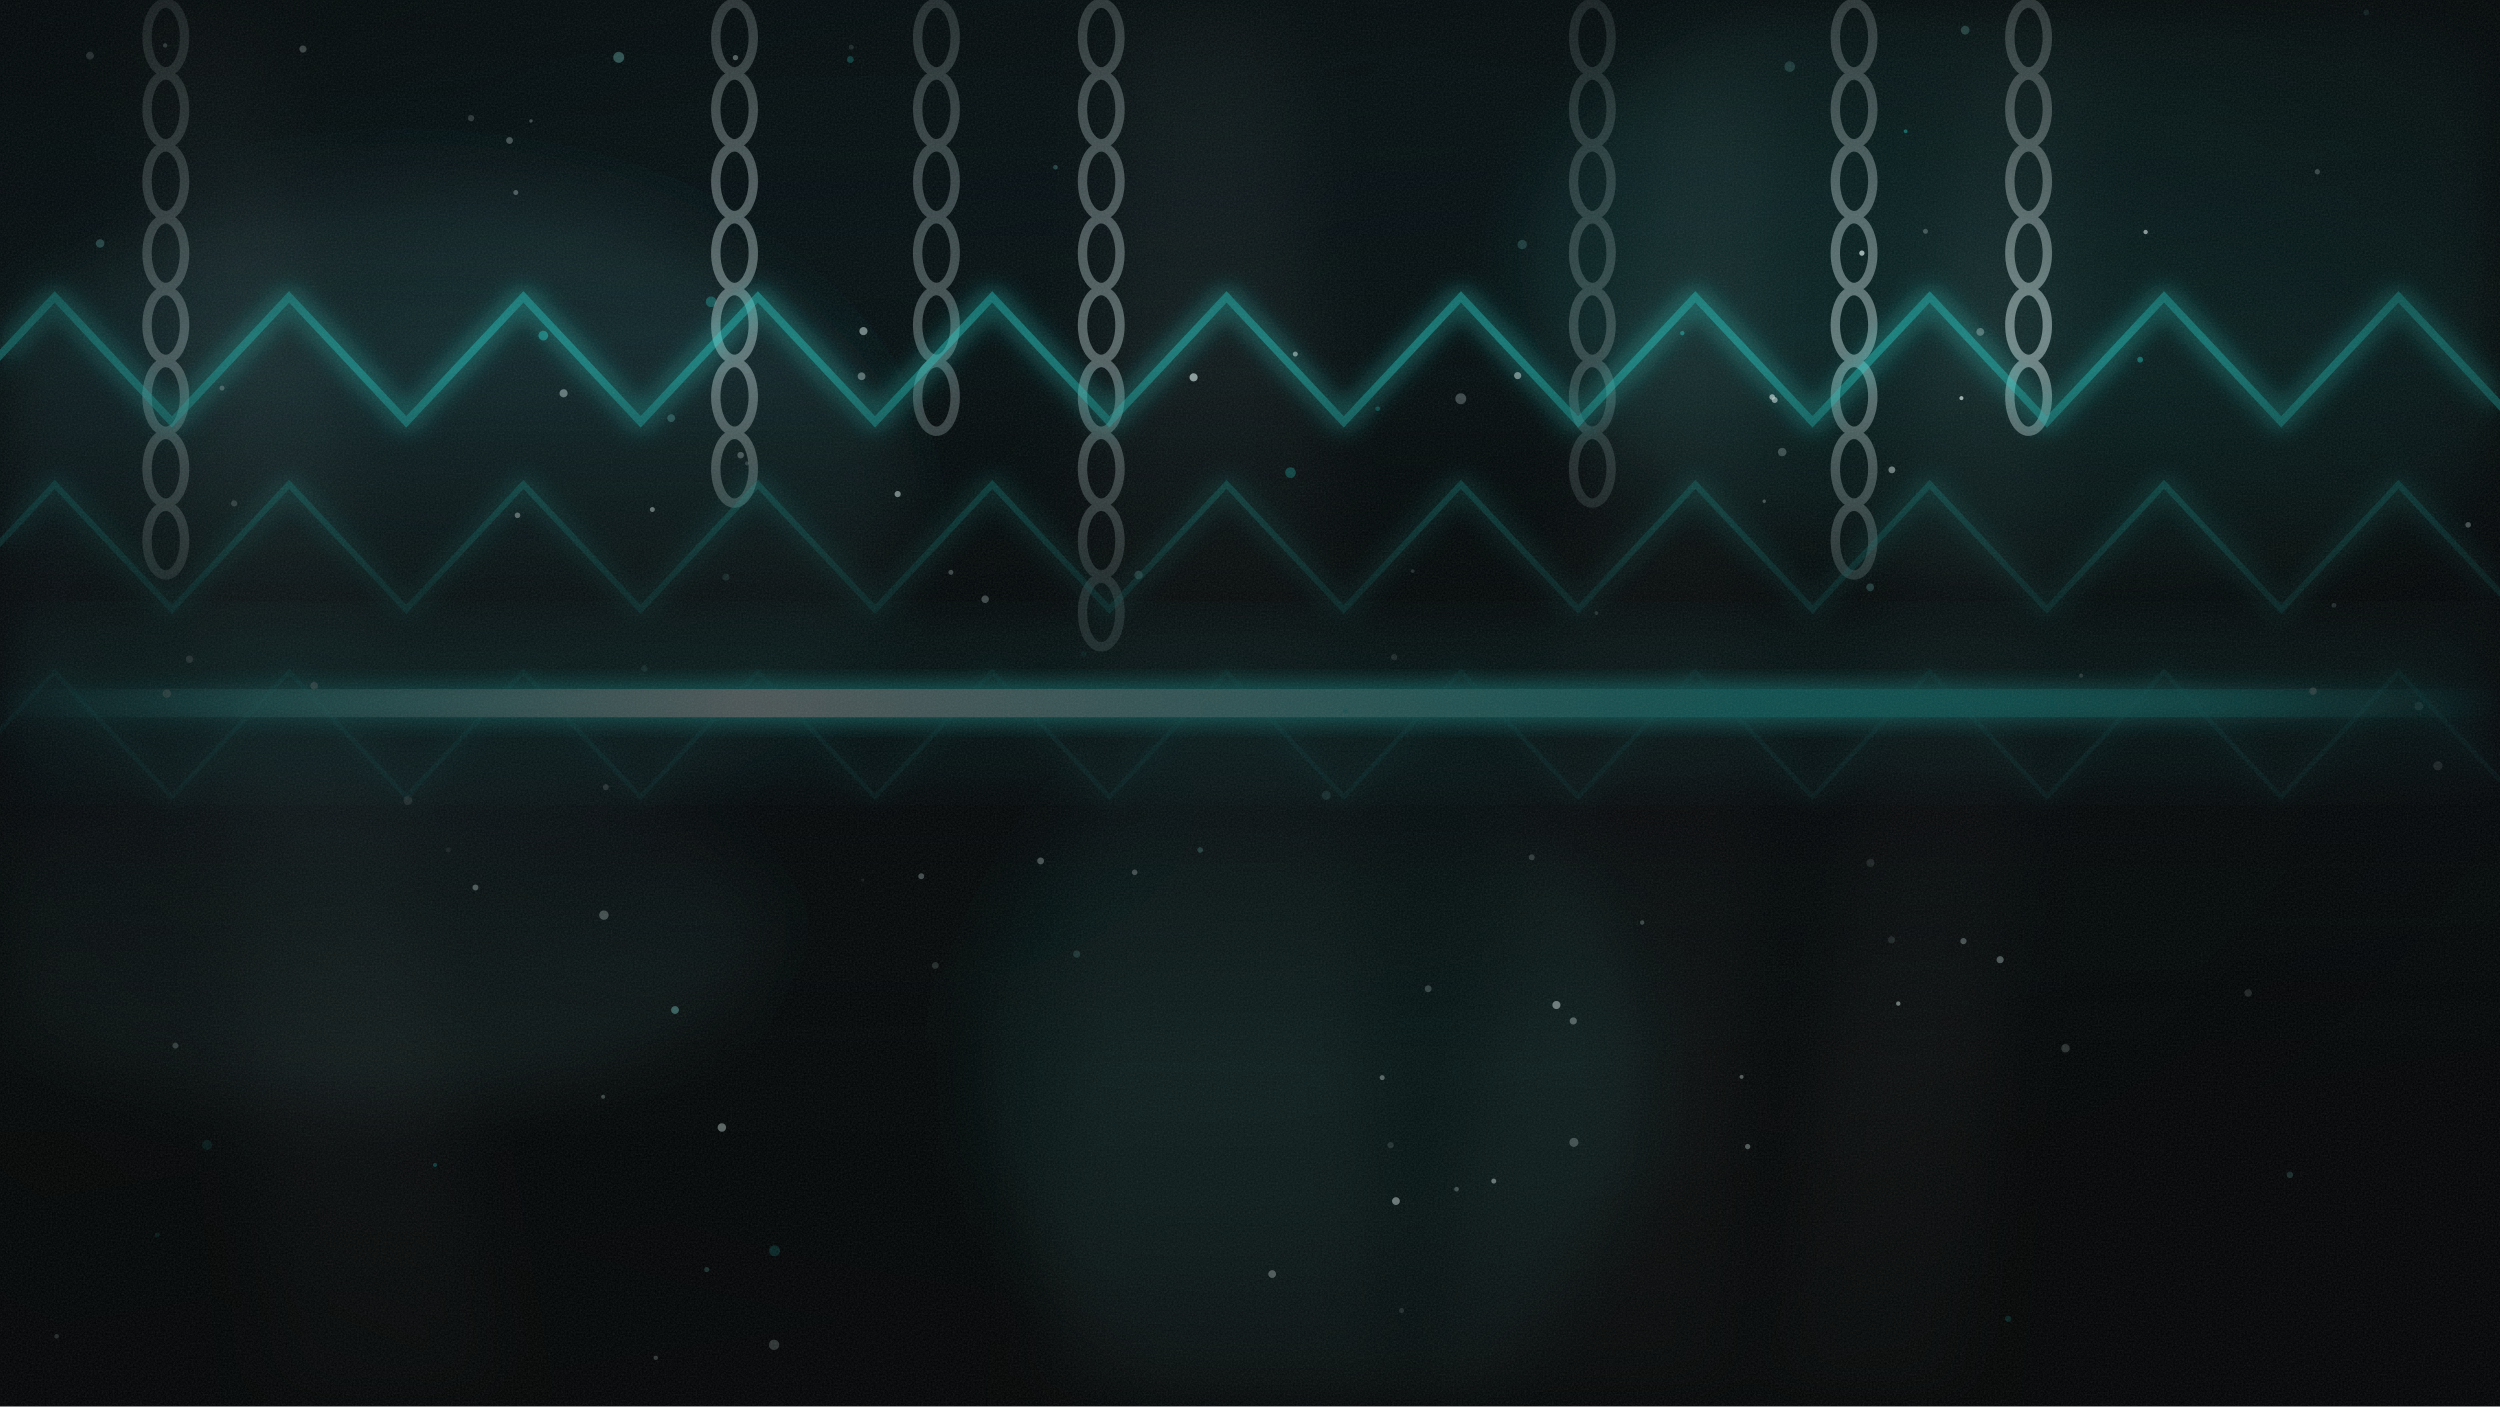
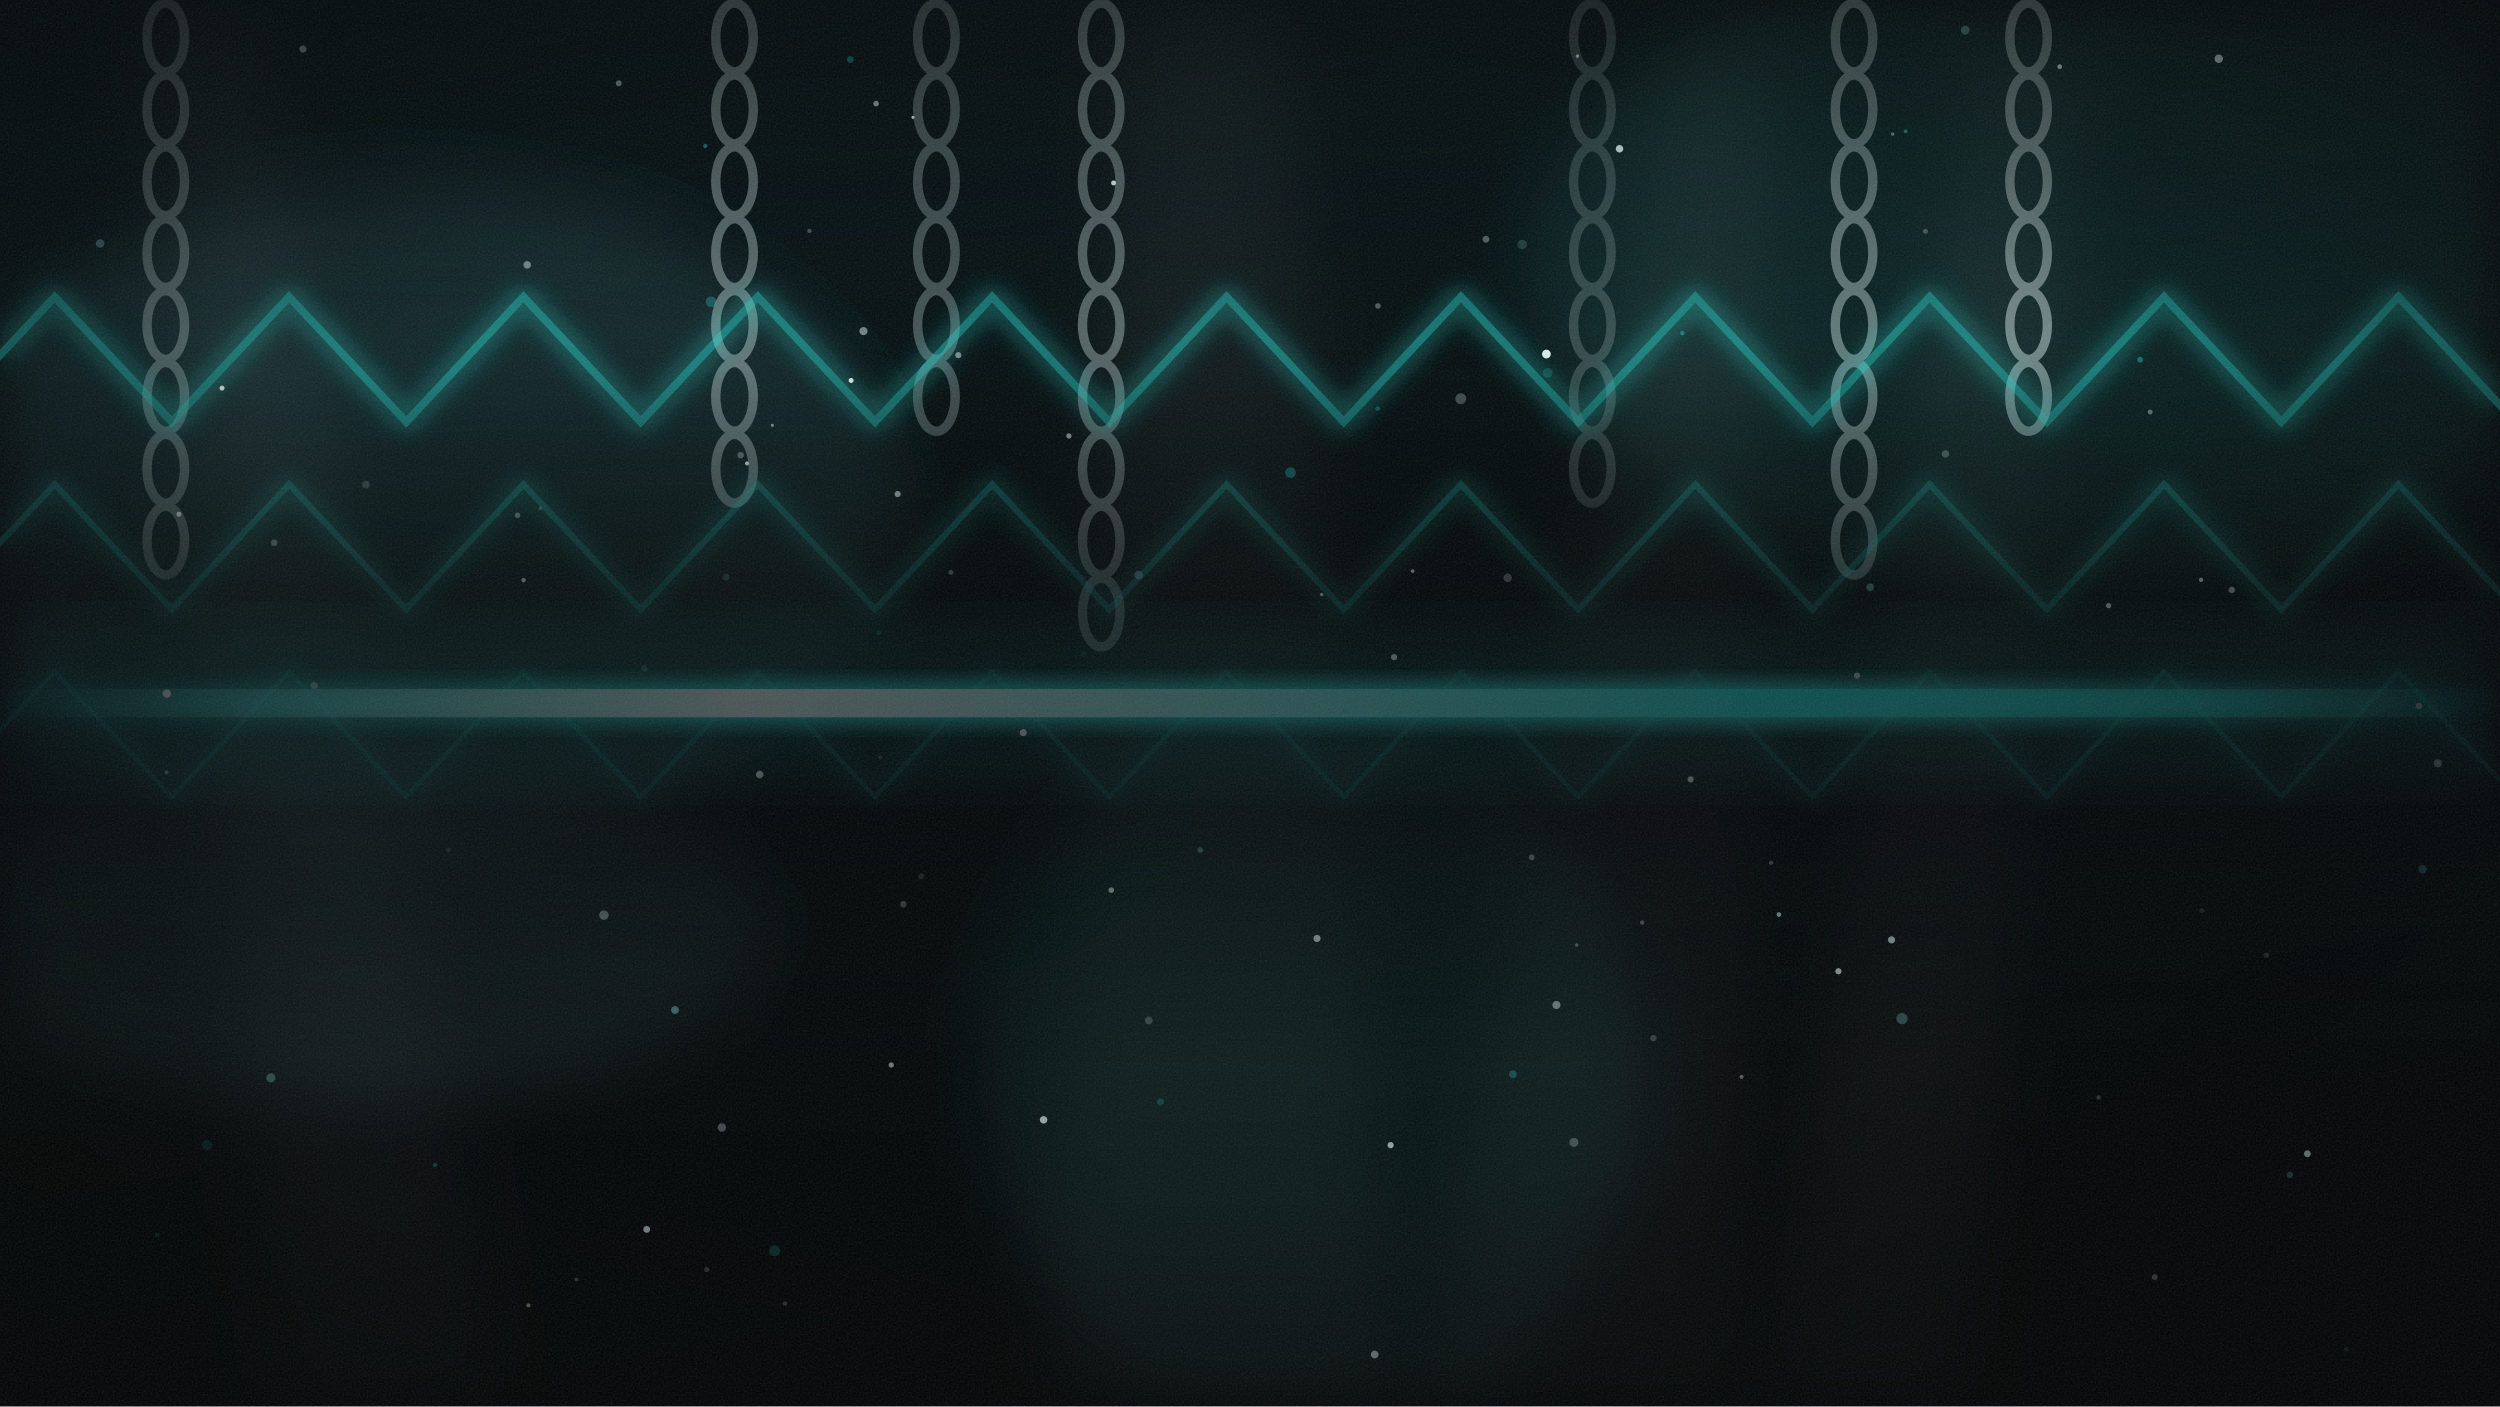
<svg xmlns="http://www.w3.org/2000/svg" class="art art--maniacal-chains" viewBox="0 0 1600 900" preserveAspectRatio="xMidYMid slice" role="img" aria-label="A cyan beam through mirrored zigzags and hanging chains">
  <defs>
    <linearGradient id="g-bg" x1="0" y1="0" x2="0.3" y2="1">
      <stop offset="0%" stop-color="#04181c" />
      <stop offset="58%" stop-color="#010708" />
      <stop offset="100%" stop-color="#000203" />
    </linearGradient>
    <linearGradient id="g-slab" x1="0" y1="0" x2="0.4" y2="1">
      <stop offset="0%" stop-color="#25e8e0" stop-opacity="0.42" />
      <stop offset="100%" stop-color="#000203" stop-opacity="0.72" />
    </linearGradient>
    <linearGradient id="g-blade" x1="0" y1="0" x2="1" y2="1">
      <stop offset="0%" stop-color="#e8fffe" stop-opacity="0.7" />
      <stop offset="60%" stop-color="#25e8e0" stop-opacity="0.28" />
      <stop offset="100%" stop-color="#8ff5f0" stop-opacity="0" />
    </linearGradient>
    <linearGradient id="g-beam" x1="0" y1="0" x2="1" y2="0">
      <stop offset="0%" stop-color="#25e8e0" stop-opacity="0" />
      <stop offset="30%" stop-color="#e8fffe" />
      <stop offset="70%" stop-color="#25e8e0" />
      <stop offset="100%" stop-color="#25e8e0" stop-opacity="0" />
    </linearGradient>
    <radialGradient id="g-orb" cx="42%" cy="38%" r="62%">
      <stop offset="0%" stop-color="#e8fffe" />
      <stop offset="38%" stop-color="#25e8e0" />
      <stop offset="78%" stop-color="#8ff5f0" stop-opacity="0.7" />
      <stop offset="100%" stop-color="#000203" />
    </radialGradient>
    <radialGradient id="g-halo" cx="50%" cy="50%" r="50%">
      <stop offset="0%" stop-color="#25e8e0" stop-opacity="0.42" />
      <stop offset="100%" stop-color="#25e8e0" stop-opacity="0" />
    </radialGradient>
    <linearGradient id="g-vig" x1="0" y1="0" x2="0" y2="1">
      <stop offset="0%" stop-color="#000203" stop-opacity="0.42" />
      <stop offset="26%" stop-color="#000203" stop-opacity="0.02" />
      <stop offset="100%" stop-color="#000203" stop-opacity="0.5" />
    </linearGradient>
    <filter id="g-glow" x="-70%" y="-70%" width="240%" height="240%">
      <feGaussianBlur stdDeviation="8" result="b" />
      <feFlood flood-color="#25e8e0" result="fc" />
      <feComposite in="fc" in2="b" operator="in" result="g" />
      <feMerge>
        <feMergeNode in="g" />
        <feMergeNode in="g" />
        <feMergeNode in="SourceGraphic" />
      </feMerge>
    </filter>
    <filter id="g-soft">
      <feGaussianBlur stdDeviation="20" />
    </filter>
    <radialGradient id="g-corner" cx="50%" cy="46%" r="72%">
      <stop offset="55%" stop-color="#000203" stop-opacity="0" />
      <stop offset="100%" stop-color="#000203" stop-opacity="0.72" />
    </radialGradient>
    <filter id="g-grain">
      <feTurbulence type="fractalNoise" baseFrequency="0.85" numOctaves="4" />
      <feColorMatrix type="saturate" values="0" />
    </filter>
  </defs>
  <rect width="1600" height="900" fill="url(#g-bg)" />
  <g filter="url(#g-soft)">
    <ellipse cx="226.3" cy="595.3" rx="260.4" ry="111.7" fill="#8ff5f0" opacity="0.1" />
    <ellipse cx="229.4" cy="265.9" rx="426.1" ry="111.4" fill="#04181c" opacity="0.1" />
    <ellipse cx="839.8" cy="686.2" rx="212.3" ry="234.7" fill="#25e8e0" opacity="0.1" />
    <ellipse cx="260.4" cy="329" rx="312.3" ry="209.7" fill="#8ff5f0" opacity="0.1" />
    <ellipse cx="438.1" cy="6" rx="452.7" ry="115.3" fill="#04181c" opacity="0.1" />
    <ellipse cx="522.6" cy="515.9" rx="241.6" ry="123.1" fill="#04181c" opacity="0.1" />
    <ellipse cx="106.7" cy="429.7" rx="436.9" ry="103.2" fill="#04181c" opacity="0.1" />
    <ellipse cx="1327.9" cy="170.9" rx="354.2" ry="209.1" fill="#25e8e0" opacity="0.1" />
  </g>
  <g filter="url(#g-soft)" opacity="0.5">
    <path d="M725.4 -101.8 L811.7 -101.8 L894.3 960 L664.7 960 Z" fill="#e8fffe" opacity="0.1" />
    <path d="M1261.7 28.3 L1335.3 28.3 L1250.6 960 L1121.1 960 Z" fill="#e8fffe" opacity="0.1" />
    <path d="M89.4 -3.3 L162.9 -3.3 L329.7 960 L185.2 960 Z" fill="#e8fffe" opacity="0.1" />
    <path d="M1225.2 27.2 L1309.7 27.2 L1530.3 960 L1314.9 960 Z" fill="#e8fffe" opacity="0" />
    <path d="M1068.7 39.2 L1137 39.2 L1105.7 960 L896 960 Z" fill="#e8fffe" opacity="0.1" />
  </g>
-   <g transform="translate(470.1 0)" fill="none" stroke="#e8fffe" stroke-width="6" opacity="0.40">
-     <ellipse cy="24" rx="12" ry="22" />
-     <ellipse cy="70" rx="12" ry="22" />
-     <ellipse cy="116" rx="12" ry="22" />
-     <ellipse cy="162" rx="12" ry="22" />
-     <ellipse cy="208" rx="12" ry="22" />
-     <ellipse cy="254" rx="12" ry="22" />
-     <ellipse cy="300" rx="12" ry="22" />
-   </g>
-   <g transform="translate(599.3 0)" fill="none" stroke="#e8fffe" stroke-width="6" opacity="0.30">
-     <ellipse cy="24" rx="12" ry="22" />
-     <ellipse cy="70" rx="12" ry="22" />
-     <ellipse cy="116" rx="12" ry="22" />
-     <ellipse cy="162" rx="12" ry="22" />
-     <ellipse cy="208" rx="12" ry="22" />
-     <ellipse cy="254" rx="12" ry="22" />
-   </g>
-   <g transform="translate(1298.3 0)" fill="none" stroke="#e8fffe" stroke-width="6" opacity="0.47">
-     <ellipse cy="24" rx="12" ry="22" />
-     <ellipse cy="70" rx="12" ry="22" />
-     <ellipse cy="116" rx="12" ry="22" />
-     <ellipse cy="162" rx="12" ry="22" />
-     <ellipse cy="208" rx="12" ry="22" />
-     <ellipse cy="254" rx="12" ry="22" />
-   </g>
-   <g transform="translate(704.8 0)" fill="none" stroke="#e8fffe" stroke-width="6" opacity="0.36">
-     <ellipse cy="24" rx="12" ry="22" />
-     <ellipse cy="70" rx="12" ry="22" />
-     <ellipse cy="116" rx="12" ry="22" />
-     <ellipse cy="162" rx="12" ry="22" />
-     <ellipse cy="208" rx="12" ry="22" />
-     <ellipse cy="254" rx="12" ry="22" />
-     <ellipse cy="300" rx="12" ry="22" />
-     <ellipse cy="346" rx="12" ry="22" />
-     <ellipse cy="392" rx="12" ry="22" />
-   </g>
-   <g transform="translate(106.1 0)" fill="none" stroke="#e8fffe" stroke-width="6" opacity="0.33">
-     <ellipse cy="24" rx="12" ry="22" />
-     <ellipse cy="70" rx="12" ry="22" />
-     <ellipse cy="116" rx="12" ry="22" />
-     <ellipse cy="162" rx="12" ry="22" />
-     <ellipse cy="208" rx="12" ry="22" />
-     <ellipse cy="254" rx="12" ry="22" />
-     <ellipse cy="300" rx="12" ry="22" />
-     <ellipse cy="346" rx="12" ry="22" />
-   </g>
-   <g transform="translate(1186.6 0)" fill="none" stroke="#e8fffe" stroke-width="6" opacity="0.42">
-     <ellipse cy="24" rx="12" ry="22" />
-     <ellipse cy="70" rx="12" ry="22" />
-     <ellipse cy="116" rx="12" ry="22" />
-     <ellipse cy="162" rx="12" ry="22" />
-     <ellipse cy="208" rx="12" ry="22" />
-     <ellipse cy="254" rx="12" ry="22" />
-     <ellipse cy="300" rx="12" ry="22" />
-     <ellipse cy="346" rx="12" ry="22" />
-   </g>
-   <g transform="translate(1019.1 0)" fill="none" stroke="#e8fffe" stroke-width="6" opacity="0.20">
-     <ellipse cy="24" rx="12" ry="22" />
-     <ellipse cy="70" rx="12" ry="22" />
-     <ellipse cy="116" rx="12" ry="22" />
-     <ellipse cy="162" rx="12" ry="22" />
-     <ellipse cy="208" rx="12" ry="22" />
-     <ellipse cy="254" rx="12" ry="22" />
-     <ellipse cy="300" rx="12" ry="22" />
-   </g>
-   <path d="M-40 270 L35 190 L110 270 L185 190 L260 270 L335 190 L410 270 L485 190 L560 270 L635 190 L710 270 L785 190 L860 270 L935 190 L1010 270 L1085 190 L1160 270 L1235 190 L1310 270 L1385 190 L1460 270 L1535 190 L1610 270 L1685 190 L1760 270" fill="none" stroke="#25e8e0" stroke-width="5" opacity="0.50" filter="url(#g-glow)" />
-   <path d="M-40 390 L35 310 L110 390 L185 310 L260 390 L335 310 L410 390 L485 310 L560 390 L635 310 L710 390 L785 310 L860 390 L935 310 L1010 390 L1085 310 L1160 390 L1235 310 L1310 390 L1385 310 L1460 390 L1535 310 L1610 390 L1685 310 L1760 390" fill="none" stroke="#25e8e0" stroke-width="4" opacity="0.37" filter="url(#g-glow)" />
-   <path d="M-40 510 L35 430 L110 510 L185 430 L260 510 L335 430 L410 510 L485 430 L560 510 L635 430 L710 510 L785 430 L860 510 L935 430 L1010 510 L1085 430 L1160 510 L1235 430 L1310 510 L1385 430 L1460 510 L1535 430 L1610 510 L1685 430 L1760 510" fill="none" stroke="#25e8e0" stroke-width="3" opacity="0.24" filter="url(#g-glow)" />
+   <g class="mo-bob" style="--dur:5.5s;--dy:16">
+     <g transform="translate(470.1 0)" fill="none" stroke="#e8fffe" stroke-width="6" opacity="0.40">
+       <ellipse cy="24" rx="12" ry="22" />
+       <ellipse cy="70" rx="12" ry="22" />
+       <ellipse cy="116" rx="12" ry="22" />
+       <ellipse cy="162" rx="12" ry="22" />
+       <ellipse cy="208" rx="12" ry="22" />
+       <ellipse cy="254" rx="12" ry="22" />
+       <ellipse cy="300" rx="12" ry="22" />
+     </g>
+     <g transform="translate(599.3 0)" fill="none" stroke="#e8fffe" stroke-width="6" opacity="0.30">
+       <ellipse cy="24" rx="12" ry="22" />
+       <ellipse cy="70" rx="12" ry="22" />
+       <ellipse cy="116" rx="12" ry="22" />
+       <ellipse cy="162" rx="12" ry="22" />
+       <ellipse cy="208" rx="12" ry="22" />
+       <ellipse cy="254" rx="12" ry="22" />
+     </g>
+     <g transform="translate(1298.3 0)" fill="none" stroke="#e8fffe" stroke-width="6" opacity="0.47">
+       <ellipse cy="24" rx="12" ry="22" />
+       <ellipse cy="70" rx="12" ry="22" />
+       <ellipse cy="116" rx="12" ry="22" />
+       <ellipse cy="162" rx="12" ry="22" />
+       <ellipse cy="208" rx="12" ry="22" />
+       <ellipse cy="254" rx="12" ry="22" />
+     </g>
+     <g transform="translate(704.8 0)" fill="none" stroke="#e8fffe" stroke-width="6" opacity="0.36">
+       <ellipse cy="24" rx="12" ry="22" />
+       <ellipse cy="70" rx="12" ry="22" />
+       <ellipse cy="116" rx="12" ry="22" />
+       <ellipse cy="162" rx="12" ry="22" />
+       <ellipse cy="208" rx="12" ry="22" />
+       <ellipse cy="254" rx="12" ry="22" />
+       <ellipse cy="300" rx="12" ry="22" />
+       <ellipse cy="346" rx="12" ry="22" />
+       <ellipse cy="392" rx="12" ry="22" />
+     </g>
+     <g transform="translate(106.1 0)" fill="none" stroke="#e8fffe" stroke-width="6" opacity="0.33">
+       <ellipse cy="24" rx="12" ry="22" />
+       <ellipse cy="70" rx="12" ry="22" />
+       <ellipse cy="116" rx="12" ry="22" />
+       <ellipse cy="162" rx="12" ry="22" />
+       <ellipse cy="208" rx="12" ry="22" />
+       <ellipse cy="254" rx="12" ry="22" />
+       <ellipse cy="300" rx="12" ry="22" />
+       <ellipse cy="346" rx="12" ry="22" />
+     </g>
+     <g transform="translate(1186.6 0)" fill="none" stroke="#e8fffe" stroke-width="6" opacity="0.42">
+       <ellipse cy="24" rx="12" ry="22" />
+       <ellipse cy="70" rx="12" ry="22" />
+       <ellipse cy="116" rx="12" ry="22" />
+       <ellipse cy="162" rx="12" ry="22" />
+       <ellipse cy="208" rx="12" ry="22" />
+       <ellipse cy="254" rx="12" ry="22" />
+       <ellipse cy="300" rx="12" ry="22" />
+       <ellipse cy="346" rx="12" ry="22" />
+     </g>
+     <g transform="translate(1019.1 0)" fill="none" stroke="#e8fffe" stroke-width="6" opacity="0.20">
+       <ellipse cy="24" rx="12" ry="22" />
+       <ellipse cy="70" rx="12" ry="22" />
+       <ellipse cy="116" rx="12" ry="22" />
+       <ellipse cy="162" rx="12" ry="22" />
+       <ellipse cy="208" rx="12" ry="22" />
+       <ellipse cy="254" rx="12" ry="22" />
+       <ellipse cy="300" rx="12" ry="22" />
+     </g>
+   </g>
+   <g class="mo-drift" style="--dur:18s;--dx:-70;--dy:0">
+     <path d="M-40 270 L35 190 L110 270 L185 190 L260 270 L335 190 L410 270 L485 190 L560 270 L635 190 L710 270 L785 190 L860 270 L935 190 L1010 270 L1085 190 L1160 270 L1235 190 L1310 270 L1385 190 L1460 270 L1535 190 L1610 270 L1685 190 L1760 270" fill="none" stroke="#25e8e0" stroke-width="5" opacity="0.50" filter="url(#g-glow)" />
+     <path d="M-40 390 L35 310 L110 390 L185 310 L260 390 L335 310 L410 390 L485 310 L560 390 L635 310 L710 390 L785 310 L860 390 L935 310 L1010 390 L1085 310 L1160 390 L1235 310 L1310 390 L1385 310 L1460 390 L1535 310 L1610 390 L1685 310 L1760 390" fill="none" stroke="#25e8e0" stroke-width="4" opacity="0.37" filter="url(#g-glow)" />
+     <path d="M-40 510 L35 430 L110 510 L185 430 L260 510 L335 430 L410 510 L485 430 L560 510 L635 430 L710 510 L785 430 L860 510 L935 430 L1010 510 L1085 430 L1160 510 L1235 430 L1310 510 L1385 430 L1460 510 L1535 430 L1610 510 L1685 430 L1760 510" fill="none" stroke="#25e8e0" stroke-width="3" opacity="0.24" filter="url(#g-glow)" />
+   </g>
  <rect x="0" y="396" width="1600" height="108" fill="#25e8e0" opacity="0.16" filter="url(#g-soft)" />
  <rect x="0" y="441" width="1600" height="18" fill="url(#g-beam)" filter="url(#g-glow)" />
  <g fill="#e8fffe">
-     <circle cx="890" cy="732.9" r="2.0" opacity="0.21" />
-     <circle cx="971.3" cy="240.4" r="2.3" opacity="0.51" />
-     <circle cx="893.4" cy="768.7" r="2.5" opacity="0.75" />
-     <circle cx="1267.4" cy="212.4" r="2.5" opacity="0.31" />
-     <circle cx="589.6" cy="560.8" r="1.9" opacity="0.71" />
-     <circle cx="149.8" cy="322.2" r="2.0" opacity="0.32" />
-     <circle cx="1373.2" cy="148.5" r="1.4" opacity="0.81" />
-     <circle cx="261.1" cy="512.4" r="2.8" opacity="0.35" />
-     <circle cx="1483.1" cy="109.9" r="1.7" opacity="0.43" />
-     <circle cx="142.1" cy="248.4" r="1.6" opacity="0.31" />
-     <circle cx="1118.5" cy="733.8" r="1.7" opacity="0.54" />
-     <circle cx="1134.2" cy="254.1" r="1.8" opacity="0.68" />
-     <circle cx="904.1" cy="365.5" r="1.2" opacity="0.38" />
-     <circle cx="598.6" cy="617.9" r="2.2" opacity="0.26" />
-     <circle cx="1210.8" cy="300.7" r="2.2" opacity="0.71" />
-     <circle cx="892.2" cy="420.6" r="2.0" opacity="0.34" />
-     <circle cx="121.3" cy="421.9" r="2.4" opacity="0.40" />
-     <circle cx="1214.9" cy="642.3" r="1.4" opacity="0.76" />
-     <circle cx="1480.3" cy="442.3" r="2.4" opacity="0.53" />
-     <circle cx="608.6" cy="366.3" r="1.6" opacity="0.69" />
-     <circle cx="814.2" cy="815.4" r="2.5" opacity="0.63" />
-     <circle cx="326.1" cy="89.9" r="2.2" opacity="0.44" />
-     <circle cx="105.7" cy="29.1" r="1.4" opacity="0.55" />
-     <circle cx="1140.6" cy="289.3" r="2.7" opacity="0.35" />
-     <circle cx="1135.8" cy="256" r="1.9" opacity="0.64" />
-     <circle cx="1191.6" cy="162" r="1.7" opacity="0.78" />
-     <circle cx="980.3" cy="548.7" r="1.9" opacity="0.54" />
-     <circle cx="1129.1" cy="320.8" r="1.1" opacity="0.50" />
-     <circle cx="1280.1" cy="614.2" r="2.3" opacity="0.60" />
-     <circle cx="304.3" cy="568" r="1.9" opacity="0.78" />
-     <circle cx="36.2" cy="855.2" r="1.5" opacity="0.75" />
-     <circle cx="301.5" cy="75.6" r="2.0" opacity="0.31" />
-     <circle cx="726.2" cy="558.3" r="1.8" opacity="0.68" />
-     <circle cx="1331.9" cy="432.4" r="1.3" opacity="0.49" />
-     <circle cx="1021.7" cy="392.4" r="1.2" opacity="0.45" />
-     <circle cx="1006.9" cy="653.4" r="2.3" opacity="0.56" />
-     <circle cx="419.7" cy="869" r="1.4" opacity="0.63" />
-     <circle cx="1197.1" cy="552.2" r="2.6" opacity="0.29" />
-     <circle cx="106.8" cy="443.9" r="2.7" opacity="0.43" />
-     <circle cx="339.8" cy="77.4" r="1.1" opacity="0.43" />
-     <circle cx="544.8" cy="30.2" r="1.6" opacity="0.22" />
-     <circle cx="462" cy="721.6" r="2.7" opacity="0.60" />
-     <circle cx="552.1" cy="563.2" r="1.0" opacity="0.22" />
-     <circle cx="897" cy="838.8" r="1.6" opacity="0.30" />
-     <circle cx="386" cy="701.9" r="1.3" opacity="0.40" />
-     <circle cx="884.6" cy="689.7" r="1.6" opacity="0.54" />
-     <circle cx="932.2" cy="761.1" r="1.5" opacity="0.43" />
-     <circle cx="1579.6" cy="335.9" r="1.8" opacity="0.73" />
-     <circle cx="1255.3" cy="254.8" r="1.3" opacity="0.80" />
-     <circle cx="331.2" cy="329.8" r="1.8" opacity="0.73" />
-     <circle cx="763.9" cy="241.5" r="2.6" opacity="0.65" />
-     <circle cx="551.4" cy="240.8" r="2.5" opacity="0.40" />
-     <circle cx="470.7" cy="36.9" r="1.7" opacity="0.64" />
-     <circle cx="1210.6" cy="601.5" r="2.3" opacity="0.23" />
-     <circle cx="956" cy="755.9" r="1.6" opacity="0.70" />
-     <circle cx="630.5" cy="383.5" r="2.4" opacity="0.78" />
-     <circle cx="666" cy="551" r="2.2" opacity="0.79" />
-     <circle cx="574.5" cy="316.2" r="2.0" opacity="0.85" />
-     <circle cx="1493.7" cy="387.4" r="1.5" opacity="0.45" />
-     <circle cx="1438.8" cy="635.5" r="2.4" opacity="0.25" />
-     <circle cx="112.3" cy="669.2" r="1.9" opacity="0.42" />
-     <circle cx="417.5" cy="326.1" r="1.6" opacity="0.77" />
-     <circle cx="914" cy="632.8" r="2.2" opacity="0.38" />
-     <circle cx="57.6" cy="35.6" r="2.5" opacity="0.45" />
-     <circle cx="387.7" cy="503.8" r="1.9" opacity="0.51" />
-     <circle cx="478.1" cy="296.6" r="1.3" opacity="0.25" />
-     <circle cx="360.7" cy="251.7" r="2.6" opacity="0.47" />
-     <circle cx="330.1" cy="123.2" r="1.6" opacity="0.42" />
-     <circle cx="996.1" cy="643.2" r="2.6" opacity="0.78" />
-     <circle cx="1256.6" cy="602.3" r="2.0" opacity="0.58" />
-   </g>
-   <circle cx="1514.4" cy="8" r="1.9" fill="#8ff5f0" opacity="0.3" />
-   <circle cx="848.8" cy="509" r="2.9" fill="#8ff5f0" opacity="0.4" />
-   <circle cx="649.1" cy="304.8" r="5.3" fill="#8ff5f0" opacity="0.1" filter="url(#g-soft)" />
-   <circle cx="1560.2" cy="490.1" r="2.9" fill="#e8fffe" opacity="0.4" />
-   <circle cx="1450.4" cy="618" r="4.2" fill="#25e8e0" opacity="0.1" filter="url(#g-soft)" />
-   <circle cx="829" cy="226.6" r="1.6" fill="#e8fffe" opacity="0.5" />
-   <circle cx="433.4" cy="792.7" r="5.2" fill="#8ff5f0" opacity="0.2" filter="url(#g-soft)" />
-   <circle cx="178.4" cy="612.7" r="5.5" fill="#e8fffe" opacity="0.1" filter="url(#g-soft)" />
-   <circle cx="429.6" cy="267.6" r="2.5" fill="#8ff5f0" opacity="0.3" />
-   <circle cx="1321.9" cy="670.9" r="2.7" fill="#e8fffe" opacity="0.3" />
-   <circle cx="1414.7" cy="889.8" r="3.8" fill="#25e8e0" opacity="0.2" filter="url(#g-soft)" />
-   <circle cx="396" cy="36.7" r="3.5" fill="#8ff5f0" opacity="0.6" />
-   <circle cx="1211.9" cy="573.7" r="4.6" fill="#25e8e0" opacity="0.1" filter="url(#g-soft)" />
-   <circle cx="675.5" cy="107" r="1.5" fill="#8ff5f0" opacity="0.3" />
-   <circle cx="505.2" cy="40.4" r="4.3" fill="#25e8e0" opacity="0.1" filter="url(#g-soft)" />
-   <circle cx="1285.2" cy="844" r="2" fill="#25e8e0" opacity="0.4" />
-   <circle cx="1145.4" cy="42.6" r="3.4" fill="#8ff5f0" opacity="0.3" />
-   <circle cx="1548.1" cy="451.9" r="2.8" fill="#8ff5f0" opacity="0.4" />
-   <circle cx="347.7" cy="214.8" r="3.1" fill="#25e8e0" opacity="0.4" />
-   <circle cx="559.6" cy="759.1" r="4.3" fill="#25e8e0" opacity="0.1" filter="url(#g-soft)" />
-   <circle cx="752.5" cy="323.9" r="4.5" fill="#8ff5f0" opacity="0.1" filter="url(#g-soft)" />
-   <circle cx="495.4" cy="860.7" r="3.3" fill="#e8fffe" opacity="0.5" />
-   <circle cx="1129.8" cy="5.4" r="5.4" fill="#8ff5f0" opacity="0.1" filter="url(#g-soft)" />
-   <circle cx="689.1" cy="610.6" r="2.3" fill="#8ff5f0" opacity="0.3" />
-   <circle cx="1149.8" cy="855.3" r="3.6" fill="#25e8e0" opacity="0.2" filter="url(#g-soft)" />
+     <circle cx="890" cy="732.9" r="2.0" class="mo-twinkle" style="--dur:4.7s;--delay:-1.5s" />
+     <circle cx="1188.5" cy="432.4" r="2.0" opacity="0.74" />
+     <circle cx="1343.1" cy="702.4" r="1.4" opacity="0.31" />
+     <circle cx="589.6" cy="560.8" r="1.9" opacity="0.26" />
+     <circle cx="563.3" cy="484.7" r="1.3" opacity="0.30" />
+     <circle cx="338.2" cy="835.4" r="1.3" opacity="0.85" />
+     <circle cx="369" cy="818.9" r="1.2" opacity="0.43" />
+     <circle cx="142.1" cy="248.4" r="1.6" class="mo-twinkle" style="--dur:5.1s;--delay:-5.0s" />
+     <circle cx="654.9" cy="468.9" r="2.3" class="mo-twinkle" style="--dur:3.8s;--delay:-4.5s" />
+     <circle cx="904.1" cy="365.5" r="1.2" class="mo-twinkle" style="--dur:3.6s;--delay:-4.2s" />
+     <circle cx="1036.5" cy="95.2" r="2.4" class="mo-twinkle" style="--dur:5.0s;--delay:-4.7s" />
+     <circle cx="892.2" cy="420.6" r="2.0" class="mo-twinkle" style="--dur:2.2s;--delay:-2.8s" />
+     <circle cx="1245.1" cy="290.5" r="2.4" opacity="0.34" />
+     <circle cx="1379" cy="817.3" r="1.9" opacity="0.53" />
+     <circle cx="608.6" cy="366.3" r="1.6" opacity="0.53" />
+     <circle cx="1476.7" cy="738.4" r="2.2" class="mo-twinkle" style="--dur:2.2s;--delay:-4.0s" />
+     <circle cx="584.3" cy="75.1" r="1.0" class="mo-twinkle" style="--dur:4.3s;--delay:-4.3s" />
+     <circle cx="502.4" cy="834.3" r="1.4" opacity="0.38" />
+     <circle cx="842.9" cy="600.6" r="2.3" class="mo-twinkle" style="--dur:3.7s;--delay:-5.3s" />
+     <circle cx="980.3" cy="548.7" r="1.9" opacity="0.66" />
+     <circle cx="560.7" cy="66.3" r="1.8" opacity="0.65" />
+     <circle cx="1133.5" cy="552.2" r="1.3" opacity="0.54" />
+     <circle cx="1420" cy="37.6" r="2.7" class="mo-twinkle" style="--dur:5.7s;--delay:-1.1s" />
+     <circle cx="106.6" cy="494.3" r="1.3" opacity="0.61" />
+     <circle cx="735.2" cy="653.1" r="2.5" opacity="0.32" />
+     <circle cx="711.2" cy="569.7" r="1.8" class="mo-twinkle" style="--dur:3.6s;--delay:-3.8s" />
+     <circle cx="1176.6" cy="621.6" r="2.0" class="mo-twinkle" style="--dur:6.4s;--delay:-1.3s" />
+     <circle cx="1058.2" cy="664.4" r="2.1" opacity="0.29" />
+     <circle cx="106.8" cy="443.9" r="2.7" class="mo-twinkle" style="--dur:2.8s;--delay:-0.4s" />
+     <circle cx="114.5" cy="329.1" r="1.6" class="mo-twinkle" style="--dur:3.4s;--delay:-0.2s" />
+     <circle cx="462" cy="721.6" r="2.7" opacity="0.42" />
+     <circle cx="1009.6" cy="35.9" r="1.1" opacity="0.82" />
+     <circle cx="518" cy="147.8" r="1.4" opacity="0.30" />
+     <circle cx="486.2" cy="495.7" r="2.4" class="mo-twinkle" style="--dur:4.2s;--delay:-3.5s" />
+     <circle cx="1376.1" cy="263.7" r="1.6" opacity="0.44" />
+     <circle cx="667.9" cy="716.7" r="2.4" class="mo-twinkle" style="--dur:2.5s;--delay:-5.5s" />
+     <circle cx="331.2" cy="329.8" r="1.8" opacity="0.51" />
+     <circle cx="413.9" cy="786.8" r="2.2" class="mo-twinkle" style="--dur:3.0s;--delay:-5.0s" />
+     <circle cx="494.3" cy="272.2" r="1.0" opacity="0.64" />
+     <circle cx="1210.6" cy="601.5" r="2.3" class="mo-twinkle" style="--dur:4.6s;--delay:-5.1s" />
+     <circle cx="570.4" cy="681.6" r="1.7" opacity="0.69" />
+     <circle cx="1428.3" cy="377.6" r="2.1" opacity="0.79" />
+     <circle cx="574.5" cy="316.2" r="2.0" opacity="0.81" />
+     <circle cx="684.1" cy="279" r="1.7" opacity="0.66" />
+     <circle cx="1211.3" cy="85.8" r="1.1" opacity="0.53" />
+     <circle cx="544.7" cy="243.5" r="1.6" class="mo-twinkle" style="--dur:5.9s;--delay:-3.4s" />
+     <circle cx="1138.5" cy="585.3" r="1.5" class="mo-twinkle" style="--dur:1.9s;--delay:-5.1s" />
+     <circle cx="613.3" cy="227.3" r="2.0" opacity="0.51" />
+     <circle cx="478.1" cy="296.6" r="1.3" class="mo-twinkle" style="--dur:2.9s;--delay:-1.6s" />
+     <circle cx="1408.7" cy="371.1" r="1.4" class="mo-twinkle" style="--dur:3.3s;--delay:-2.0s" />
+     <circle cx="996.1" cy="643.2" r="2.6" opacity="0.71" />
+     <circle cx="1082" cy="498.8" r="2.0" class="mo-twinkle" style="--dur:6.2s;--delay:-0.1s" />
+     <circle cx="879.8" cy="866.9" r="2.5" class="mo-twinkle" style="--dur:2.4s;--delay:-3.1s" />
+     <circle cx="335.1" cy="371.3" r="1.4" class="mo-twinkle" style="--dur:4.5s;--delay:-2.3s" />
+     <circle cx="1560.2" cy="488.5" r="2.6" opacity="0.65" />
+     <circle cx="1450.4" cy="611.3" r="1.8" opacity="0.23" />
+     <circle cx="951" cy="153.1" r="2.2" opacity="0.38" />
+     <circle cx="1409.2" cy="582.9" r="1.6" opacity="0.22" />
+     <circle cx="1318.2" cy="42.7" r="1.5" class="mo-twinkle" style="--dur:3.2s;--delay:-5.8s" />
+     <circle cx="234.2" cy="310.1" r="2.5" opacity="0.24" />
+     <circle cx="845.9" cy="380.5" r="1.1" class="mo-twinkle" style="--dur:6.3s;--delay:-3.1s" />
+     <circle cx="396" cy="53.3" r="1.9" opacity="0.59" />
+     <circle cx="712.7" cy="117.1" r="1.6" class="mo-twinkle" style="--dur:3.8s;--delay:-0.7s" />
+     <circle cx="1009.1" cy="604.8" r="1.1" opacity="0.55" />
+     <circle cx="337.4" cy="169.5" r="2.4" opacity="0.51" />
+     <circle cx="989.7" cy="226.6" r="2.8" class="mo-twinkle" style="--dur:3.4s;--delay:-2.2s" />
+     <circle cx="1548.1" cy="451.8" r="2.1" opacity="0.54" />
+     <circle cx="578.2" cy="578.7" r="2.1" opacity="0.43" />
+     <circle cx="1349.5" cy="387.6" r="1.7" class="mo-twinkle" style="--dur:1.9s;--delay:-0.9s" />
+     <circle cx="881.9" cy="195.8" r="1.8" opacity="0.35" />
+   </g>
+   <g transform="skewX(15)">
+     <rect class="mo-sweep" style="--dur:16.8s;--delay:-0.1s" x="1253.4" y="-120" width="224.2" height="1140" fill="url(#g-blade)" opacity="0" />
+   </g>
+   <g transform="skewX(-8)">
+     <rect class="mo-sweep" style="--dur:13.7s;--delay:-10.9s" x="818.8" y="-120" width="104.9" height="1140" fill="url(#g-blade)" opacity="0" />
+   </g>
+   <circle cx="1501.7" cy="863.5" r="1.4" fill="#25e8e0" opacity="0.5" />
  <circle cx="552.6" cy="211.9" r="2.6" fill="#e8fffe" opacity="0.5" />
  <circle cx="1271.5" cy="530.7" r="5.5" fill="#e8fffe" opacity="0.2" filter="url(#g-soft)" />
  <circle cx="544.2" cy="38.1" r="2.2" fill="#25e8e0" opacity="0.4" />
  <circle cx="201" cy="438.9" r="2.4" fill="#e8fffe" opacity="0.5" />
  <circle cx="1369.7" cy="230.2" r="1.9" fill="#25e8e0" opacity="0.4" />
  <circle cx="1307.1" cy="535.5" r="3.9" fill="#8ff5f0" opacity="0.1" filter="url(#g-soft)" />
  <circle cx="412.4" cy="427.8" r="2.1" fill="#8ff5f0" opacity="0.3" />
  <circle cx="739" cy="522.9" r="4.7" fill="#25e8e0" opacity="0.1" filter="url(#g-soft)" />
  <circle cx="793.4" cy="598.6" r="5" fill="#8ff5f0" opacity="0.2" filter="url(#g-soft)" />
  <circle cx="64.1" cy="155.8" r="2.7" fill="#8ff5f0" opacity="0.4" />
  <circle cx="414.3" cy="500.7" r="4.3" fill="#25e8e0" opacity="0.2" filter="url(#g-soft)" />
  <circle cx="86.2" cy="150.3" r="5.2" fill="#e8fffe" opacity="0.2" filter="url(#g-soft)" />
  <circle cx="1232.3" cy="148" r="1.6" fill="#e8fffe" opacity="0.3" />
  <circle cx="1337.9" cy="560.6" r="4.8" fill="#e8fffe" opacity="0.2" filter="url(#g-soft)" />
  <circle cx="278.4" cy="745.6" r="1.3" fill="#25e8e0" opacity="0.5" />
  <circle cx="1463.8" cy="0.3" r="3.7" fill="#25e8e0" opacity="0.1" filter="url(#g-soft)" />
  <circle cx="324.5" cy="320.9" r="4.8" fill="#8ff5f0" opacity="0.1" filter="url(#g-soft)" />
  <circle cx="934.9" cy="255.2" r="3.5" fill="#e8fffe" opacity="0.3" />
  <circle cx="495.7" cy="800.5" r="3.5" fill="#25e8e0" opacity="0.3" />
  <circle cx="193.9" cy="31.4" r="2.3" fill="#e8fffe" opacity="0.6" />
  <circle cx="604.8" cy="458.4" r="4.1" fill="#8ff5f0" opacity="0.2" filter="url(#g-soft)" />
  <circle cx="528.4" cy="106.4" r="4.1" fill="#8ff5f0" opacity="0.1" filter="url(#g-soft)" />
  <circle cx="186.7" cy="774" r="5.5" fill="#8ff5f0" opacity="0.1" filter="url(#g-soft)" />
  <circle cx="132.5" cy="732.7" r="3.2" fill="#25e8e0" opacity="0.2" />
  <circle cx="571.9" cy="189.7" r="3.8" fill="#e8fffe" opacity="0.2" filter="url(#g-soft)" />
  <circle cx="1037.9" cy="367.3" r="3.7" fill="#e8fffe" opacity="0.2" filter="url(#g-soft)" />
  <circle cx="477.1" cy="137.1" r="3.7" fill="#8ff5f0" opacity="0.1" filter="url(#g-soft)" />
  <circle cx="728.7" cy="368" r="2.7" fill="#8ff5f0" opacity="0.5" />
  <circle cx="1155.4" cy="610.1" r="5" fill="#e8fffe" opacity="0.1" filter="url(#g-soft)" />
  <circle cx="825.9" cy="302.5" r="3.4" fill="#25e8e0" opacity="0.4" />
  <circle cx="286.9" cy="544" r="1.7" fill="#e8fffe" opacity="0.2" />
  <circle cx="1196.9" cy="375.9" r="2.5" fill="#8ff5f0" opacity="0.6" />
  <circle cx="736.3" cy="626.9" r="4.5" fill="#e8fffe" opacity="0.2" filter="url(#g-soft)" />
  <circle cx="1501.5" cy="511.7" r="5.2" fill="#e8fffe" opacity="0.2" filter="url(#g-soft)" />
  <circle cx="100.6" cy="790.4" r="1.5" fill="#25e8e0" opacity="0.3" />
  <circle cx="861.1" cy="454.9" r="1.7" fill="#25e8e0" opacity="0.5" />
  <circle cx="749.4" cy="166.5" r="3.7" fill="#25e8e0" opacity="0.1" filter="url(#g-soft)" />
  <circle cx="974.2" cy="156.5" r="3" fill="#8ff5f0" opacity="0.2" />
  <circle cx="693.6" cy="418.4" r="1.8" fill="#25e8e0" opacity="0.2" />
  <circle cx="1506.5" cy="33.8" r="5.5" fill="#e8fffe" opacity="0.2" filter="url(#g-soft)" />
  <circle cx="1432.6" cy="556" r="4.9" fill="#8ff5f0" opacity="0.2" filter="url(#g-soft)" />
  <circle cx="46" cy="69" r="4.4" fill="#25e8e0" opacity="0.1" filter="url(#g-soft)" />
  <circle cx="1003.9" cy="299.2" r="5.3" fill="#25e8e0" opacity="0.1" filter="url(#g-soft)" />
  <circle cx="491.9" cy="392.7" r="3.8" fill="#8ff5f0" opacity="0.2" filter="url(#g-soft)" />
  <circle cx="881.7" cy="261.6" r="1.5" fill="#25e8e0" opacity="0.3" />
  <circle cx="557.8" cy="35.9" r="3.9" fill="#25e8e0" opacity="0.1" filter="url(#g-soft)" />
  <circle cx="1076.7" cy="213.2" r="1.4" fill="#25e8e0" opacity="0.4" />
  <circle cx="622" cy="232" r="5" fill="#e8fffe" opacity="0.1" filter="url(#g-soft)" />
  <circle cx="386.5" cy="585.7" r="3" fill="#e8fffe" opacity="0.6" />
  <circle cx="1051" cy="590.4" r="1.4" fill="#e8fffe" opacity="0.5" />
  <circle cx="1114.6" cy="689.2" r="1.3" fill="#e8fffe" opacity="0.5" />
  <circle cx="1257.7" cy="19.3" r="2.8" fill="#8ff5f0" opacity="0.5" />
  <circle cx="1227.6" cy="164.6" r="4.6" fill="#e8fffe" opacity="0.1" filter="url(#g-soft)" />
  <circle cx="1465.5" cy="751.9" r="2.1" fill="#8ff5f0" opacity="0.4" />
  <circle cx="1219.6" cy="84" r="1.2" fill="#25e8e0" opacity="0.6" />
  <circle cx="768.1" cy="544" r="1.8" fill="#8ff5f0" opacity="0.6" />
  <circle cx="432" cy="646.4" r="2.5" fill="#8ff5f0" opacity="0.6" />
  <circle cx="455.1" cy="193.1" r="3.4" fill="#25e8e0" opacity="0.3" />
  <circle cx="337.6" cy="849.7" r="5.5" fill="#25e8e0" opacity="0.2" filter="url(#g-soft)" />
  <circle cx="980.6" cy="481.3" r="3.8" fill="#25e8e0" opacity="0.2" filter="url(#g-soft)" />
  <circle cx="693.3" cy="415.3" r="4.3" fill="#25e8e0" opacity="0.1" filter="url(#g-soft)" />
  <circle cx="452.3" cy="812.5" r="1.6" fill="#8ff5f0" opacity="0.4" />
  <circle cx="464.6" cy="369.4" r="2.3" fill="#8ff5f0" opacity="0.3" />
  <circle cx="1007.3" cy="731.1" r="2.9" fill="#e8fffe" opacity="0.4" />
  <circle cx="474" cy="291.3" r="2.1" fill="#e8fffe" opacity="0.4" />
+   <circle cx="451.4" cy="93.4" r="1.4" fill="#25e8e0" opacity="0.5" />
+   <circle cx="1376.1" cy="610.1" r="4.1" fill="#e8fffe" opacity="0.1" filter="url(#g-soft)" />
+   <circle cx="175.5" cy="347.4" r="2.1" fill="#e8fffe" opacity="0.5" />
+   <circle cx="685.2" cy="622.5" r="4.2" fill="#8ff5f0" opacity="0.1" filter="url(#g-soft)" />
+   <circle cx="1550.4" cy="556.3" r="2.7" fill="#25e8e0" opacity="0.5" />
+   <circle cx="173.4" cy="689.8" r="2.9" fill="#8ff5f0" opacity="0.5" />
+   <circle cx="269.2" cy="245.2" r="4.1" fill="#e8fffe" opacity="0.2" filter="url(#g-soft)" />
+   <circle cx="181.7" cy="145.7" r="4.6" fill="#e8fffe" opacity="0.1" filter="url(#g-soft)" />
+   <circle cx="1599.1" cy="28.6" r="4.3" fill="#8ff5f0" opacity="0.2" filter="url(#g-soft)" />
+   <circle cx="1067.2" cy="485.8" r="5" fill="#8ff5f0" opacity="0.1" filter="url(#g-soft)" />
+   <circle cx="1179.8" cy="269.4" r="4.6" fill="#25e8e0" opacity="0.1" filter="url(#g-soft)" />
+   <circle cx="968.3" cy="687.5" r="2.5" fill="#25e8e0" opacity="0.4" />
+   <circle cx="964.9" cy="369.8" r="2.7" fill="#e8fffe" opacity="0.5" />
+   <circle cx="1333.5" cy="819.6" r="5.4" fill="#8ff5f0" opacity="0.1" filter="url(#g-soft)" />
+   <circle cx="346" cy="325.4" r="1.2" fill="#8ff5f0" opacity="0.4" />
+   <circle cx="161.6" cy="58.8" r="4.1" fill="#e8fffe" opacity="0.1" filter="url(#g-soft)" />
+   <circle cx="946.7" cy="266.4" r="4.8" fill="#e8fffe" opacity="0.1" filter="url(#g-soft)" />
+   <circle cx="1217.3" cy="651.9" r="3.6" fill="#8ff5f0" opacity="0.4" />
+   <circle cx="990.5" cy="238.7" r="3.1" fill="#25e8e0" opacity="0.2" />
+   <circle cx="334.2" cy="726.1" r="4.5" fill="#8ff5f0" opacity="0.2" filter="url(#g-soft)" />
+   <circle cx="696.5" cy="336" r="4.2" fill="#25e8e0" opacity="0.1" filter="url(#g-soft)" />
+   <circle cx="742.7" cy="705.2" r="2.3" fill="#25e8e0" opacity="0.3" />
+   <circle cx="1481.5" cy="544.7" r="4" fill="#25e8e0" opacity="0.1" filter="url(#g-soft)" />
+   <circle cx="562.5" cy="405" r="1.6" fill="#25e8e0" opacity="0.3" />
  <linearGradient id="g-band" x1="0" y1="0" x2="0" y2="1">
    <stop offset="0%" stop-color="#010708" stop-opacity="0" />
    <stop offset="34%" stop-color="#010708" stop-opacity="0.62" />
    <stop offset="66%" stop-color="#010708" stop-opacity="0.62" />
    <stop offset="100%" stop-color="#010708" stop-opacity="0" />
  </linearGradient>
  <rect x="0" y="216" width="1600" height="468" fill="url(#g-band)" />
  <rect width="1600" height="900" fill="url(#g-corner)" />
  <rect width="1600" height="900" fill="url(#g-vig)" />
  <rect width="1600" height="900" filter="url(#g-grain)" opacity="0.12" />
</svg>
